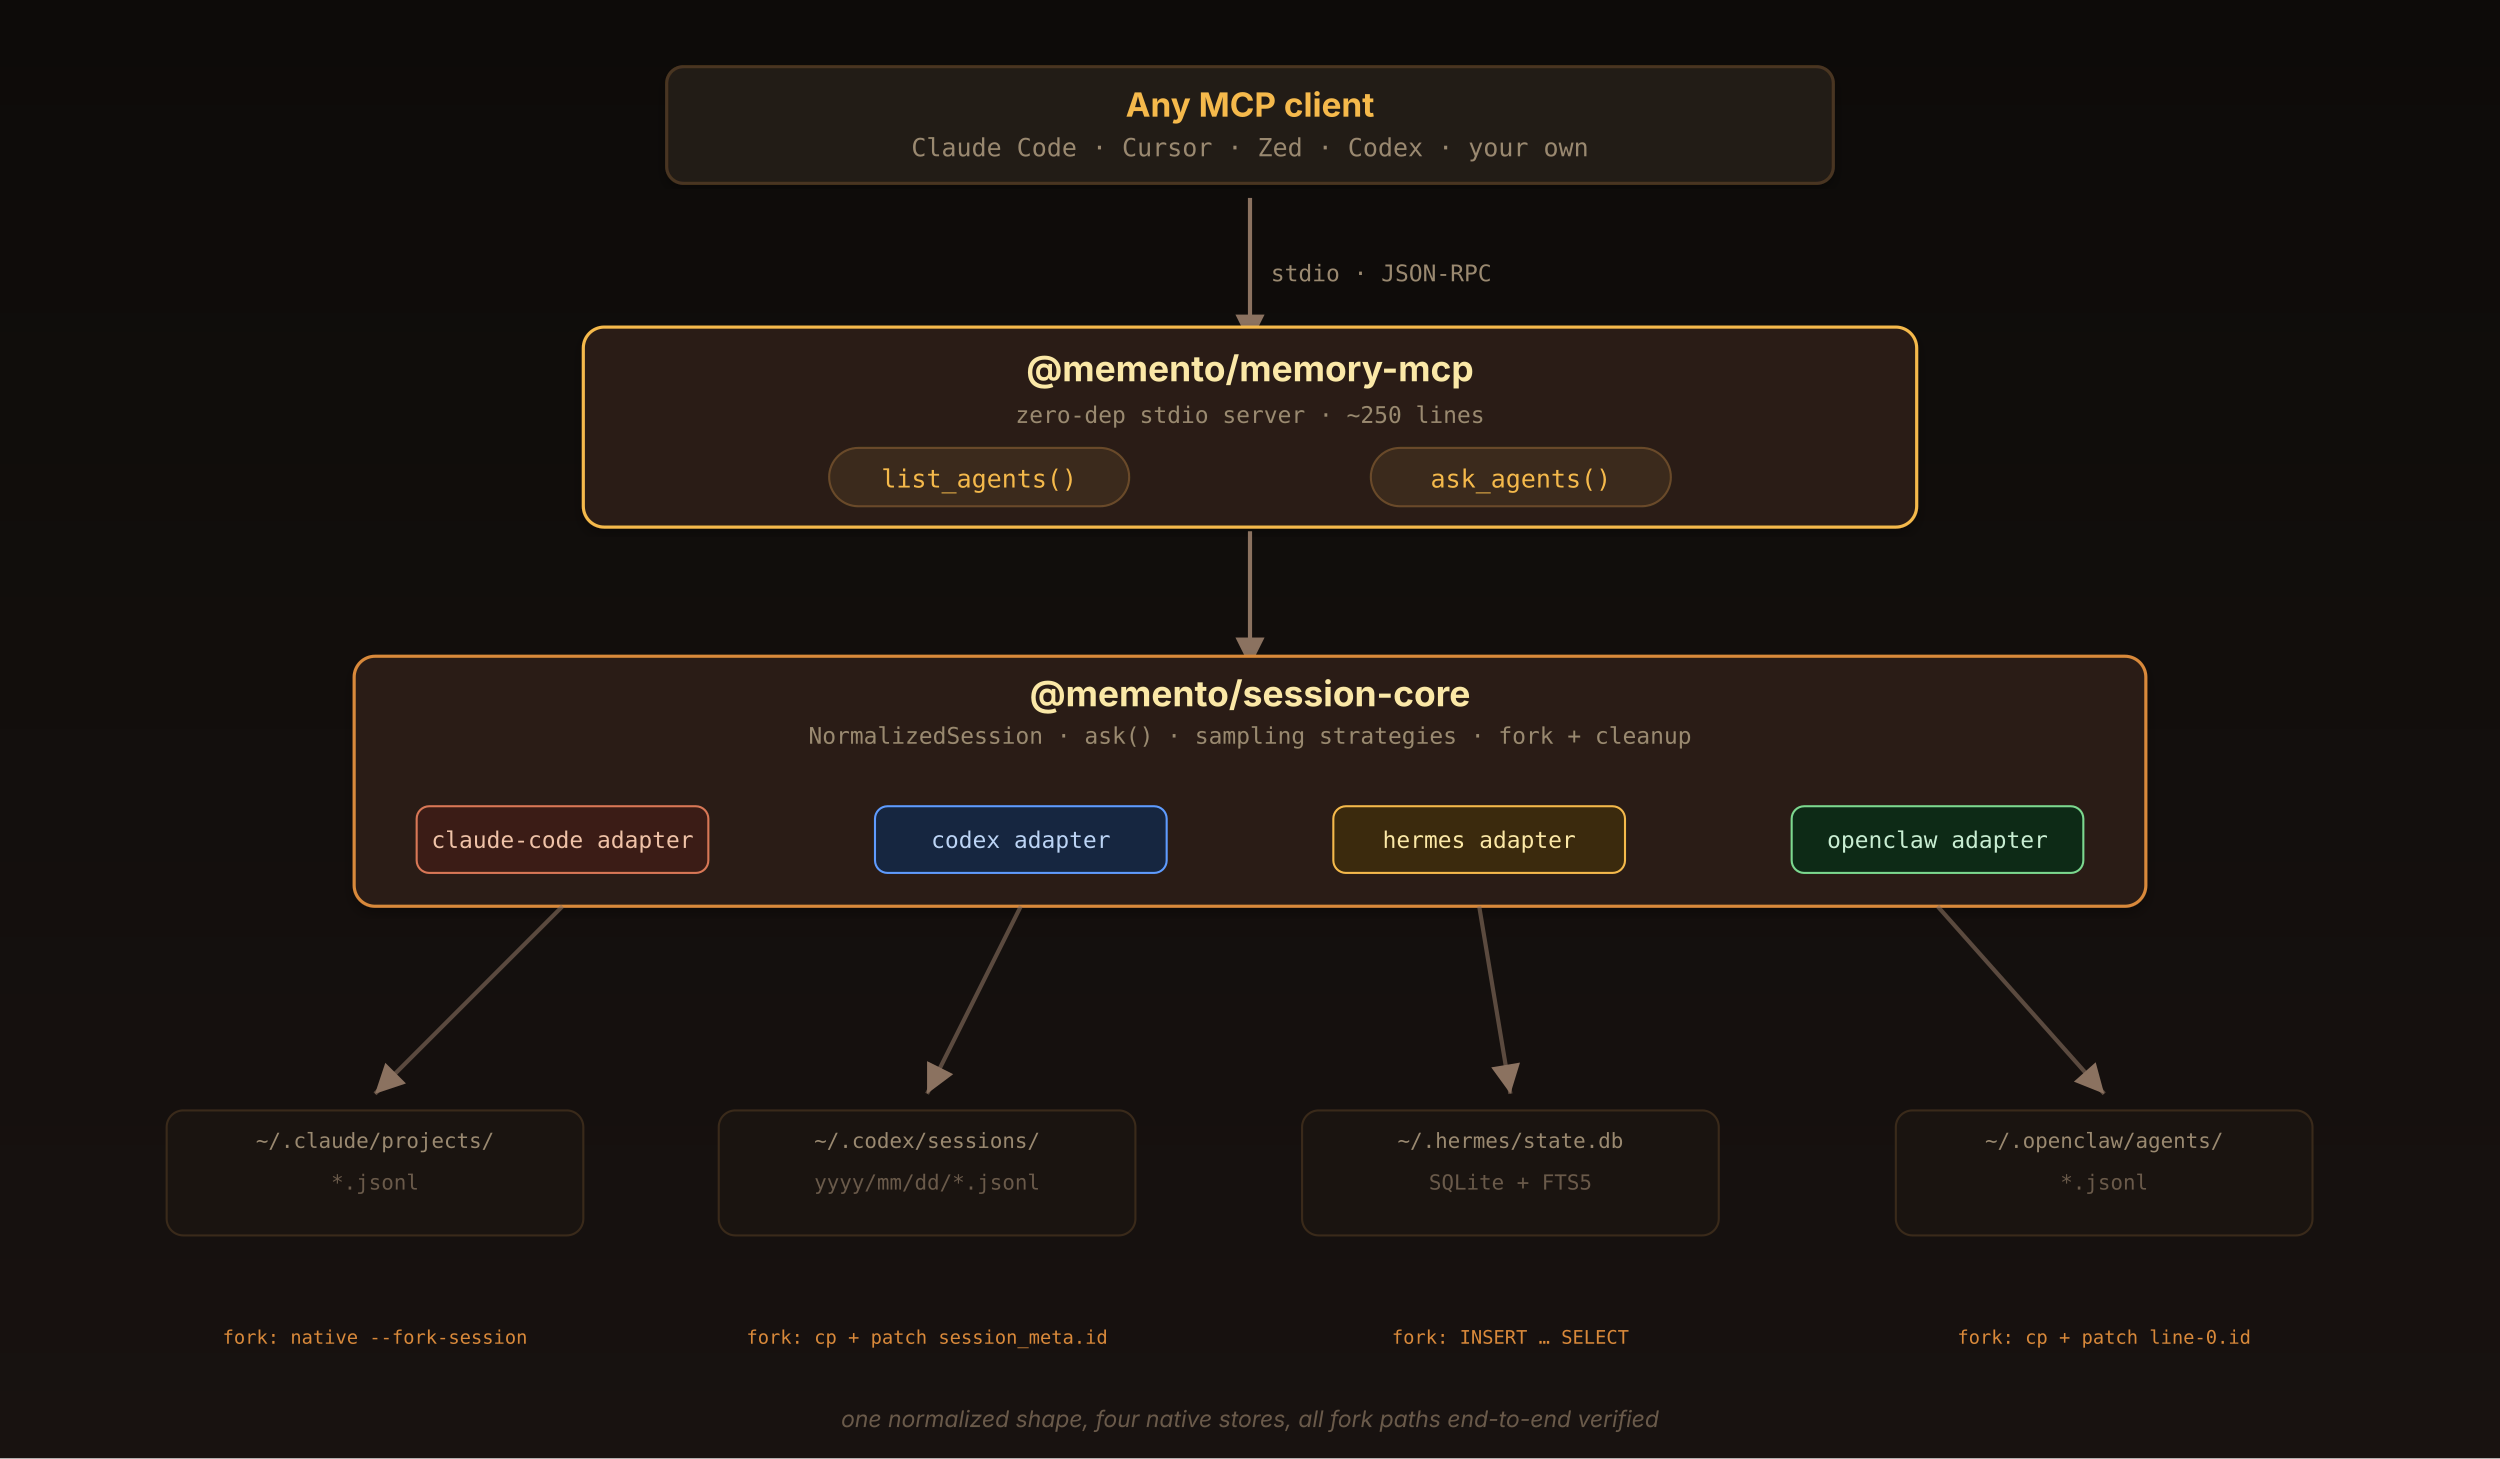
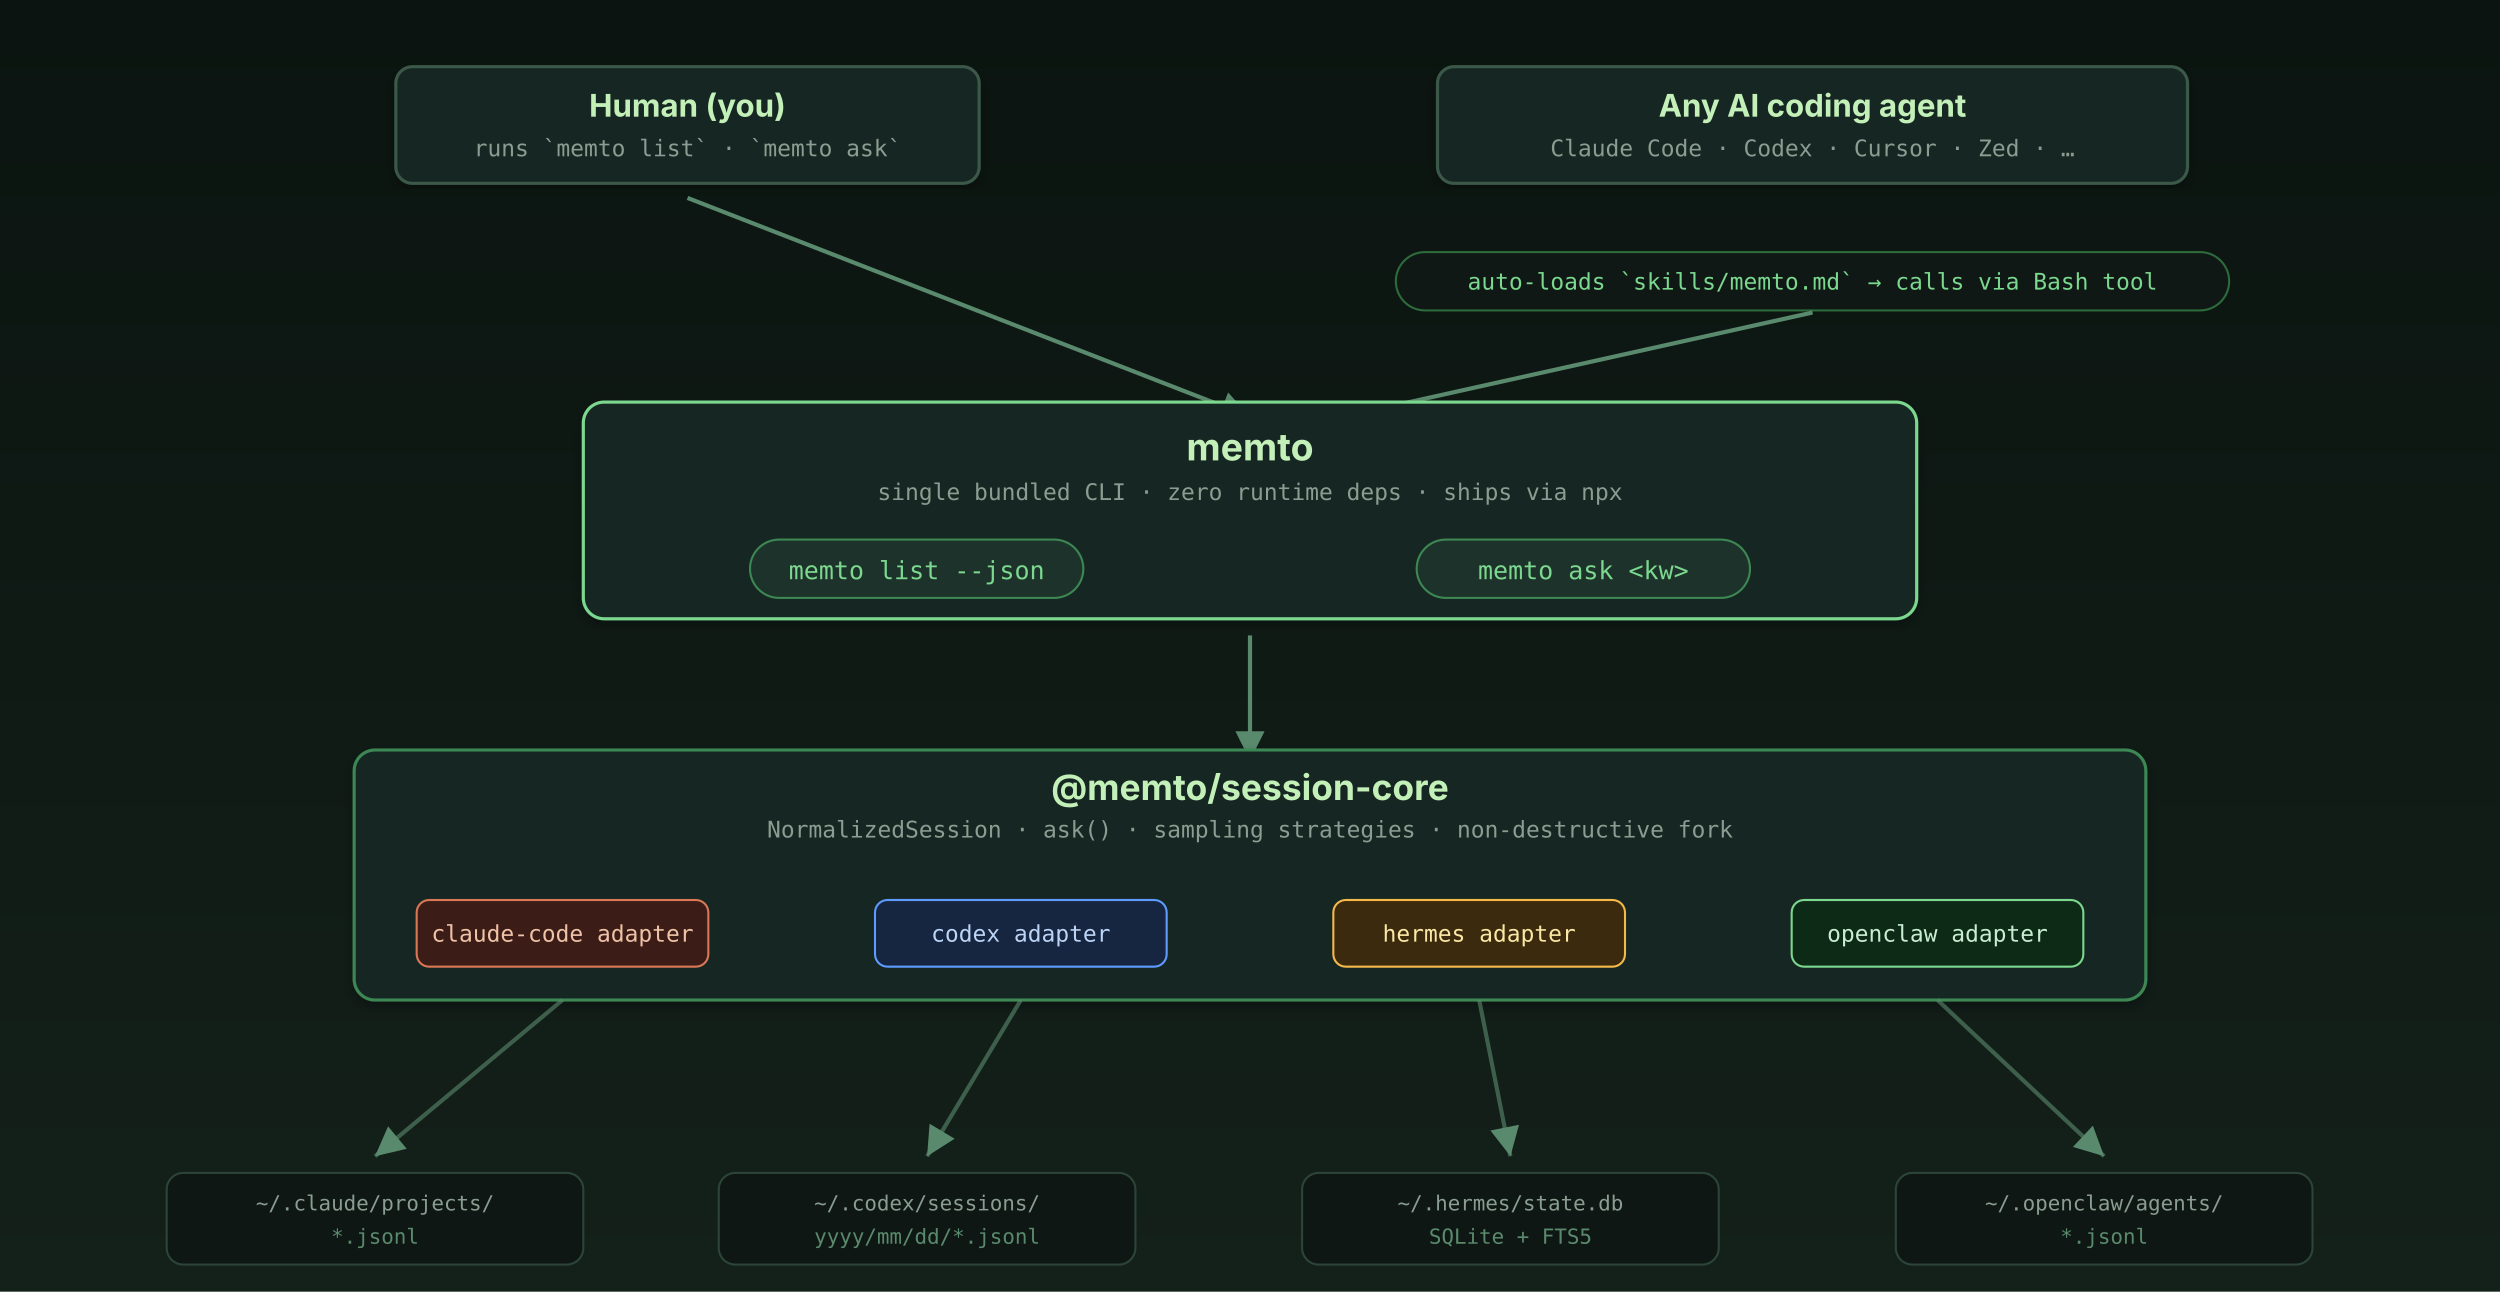
- <svg xmlns="http://www.w3.org/2000/svg" viewBox="0 0 1200 700" width="1200" height="700" role="img" aria-label="memento architecture diagram">
+ <svg xmlns="http://www.w3.org/2000/svg" viewBox="0 0 1200 620" width="1200" height="620" role="img" aria-label="memto architecture diagram">
  <defs>
    <linearGradient id="bg-arch" x1="0" y1="0" x2="0" y2="1">
-       <stop offset="0%" stop-color="#0d0b09" />
-       <stop offset="100%" stop-color="#181210" />
+       <stop offset="0%" stop-color="#0b1410" />
+       <stop offset="100%" stop-color="#14201a" />
    </linearGradient>
    <filter id="box-shadow" x="-5%" y="-5%" width="110%" height="110%">
      <feGaussianBlur in="SourceAlpha" stdDeviation="3" />
      <feOffset dx="0" dy="3" />
      <feComponentTransfer>
        <feFuncA type="linear" slope="0.3" />
      </feComponentTransfer>
      <feMerge>
        <feMergeNode />
        <feMergeNode in="SourceGraphic" />
      </feMerge>
    </filter>
    <marker id="arrow" viewBox="0 0 10 10" refX="10" refY="5" markerWidth="7" markerHeight="7" orient="auto">
-       <path d="M 0 0 L 10 5 L 0 10 z" fill="#8b7260" />
+       <path d="M 0 0 L 10 5 L 0 10 z" fill="#5a8a6d" />
    </marker>
  </defs>
-   <rect width="1200" height="700" fill="url(#bg-arch)" />
-   <g transform="translate(600, 60)" filter="url(#box-shadow)">
-     <rect x="-280" y="-28" width="560" height="56" rx="8" fill="#241d18" stroke="#4a3520" stroke-width="1.5" />
-     <text y="-4" font-family="-apple-system, sans-serif" font-size="16" font-weight="700" text-anchor="middle" fill="#f5b94c">Any MCP client</text>
-     <text y="15" font-family="ui-monospace, monospace" font-size="12" text-anchor="middle" fill="#9a8970">Claude Code · Cursor · Zed · Codex · your own</text>
+   <rect width="1200" height="620" fill="url(#bg-arch)" />
+   <g transform="translate(330, 60)" filter="url(#box-shadow)">
+     <rect x="-140" y="-28" width="280" height="56" rx="8" fill="#182722" stroke="#3a5848" stroke-width="1.5" />
+     <text y="-4" font-family="-apple-system, sans-serif" font-size="15" font-weight="700" text-anchor="middle" fill="#c3f0b8">Human (you)</text>
+     <text y="15" font-family="ui-monospace, monospace" font-size="11" text-anchor="middle" fill="#8a9d92">runs `memto list` · `memto ask`</text>
  </g>
-   <path d="M 600 95 L 600 165" stroke="#8b7260" stroke-width="2" fill="none" marker-end="url(#arrow)" />
-   <text x="610" y="135" font-family="ui-monospace, monospace" font-size="11" fill="#9a8970">stdio · JSON-RPC</text>
-   <g transform="translate(600, 205)" filter="url(#box-shadow)">
-     <rect x="-320" y="-48" width="640" height="96" rx="10" fill="#2a1f16" stroke="#f5b94c" stroke-width="1.5" />
-     <text y="-22" font-family="-apple-system, sans-serif" font-size="17" font-weight="700" text-anchor="middle" fill="#fbe8a7">@memento/memory-mcp</text>
-     <text y="-2" font-family="ui-monospace, monospace" font-size="11" text-anchor="middle" fill="#9a8970">zero-dep stdio server · ~250 lines</text>
-     <g transform="translate(-130, 24)">
-       <rect x="-72" y="-14" width="144" height="28" rx="14" fill="#3a2a1a" stroke="#6a4a2a" stroke-width="1" />
-       <text y="5" font-family="ui-monospace, monospace" font-size="12" text-anchor="middle" fill="#f5b94c">list_agents()</text>
+   <g transform="translate(870, 60)" filter="url(#box-shadow)">
+     <rect x="-180" y="-28" width="360" height="56" rx="8" fill="#182722" stroke="#3a5848" stroke-width="1.5" />
+     <text y="-4" font-family="-apple-system, sans-serif" font-size="15" font-weight="700" text-anchor="middle" fill="#c3f0b8">Any AI coding agent</text>
+     <text y="15" font-family="ui-monospace, monospace" font-size="11" text-anchor="middle" fill="#8a9d92">Claude Code · Codex · Cursor · Zed · …</text>
+   </g>
+   <g transform="translate(870, 135)">
+     <rect x="-200" y="-14" width="400" height="28" rx="14" fill="#0f1814" stroke="#2d6b3c" stroke-width="1" />
+     <text y="4" font-family="ui-monospace, monospace" font-size="11" text-anchor="middle" fill="#7bd88f">
+       auto-loads `skills/memto.md` → calls via Bash tool
+     </text>
+   </g>
+   <path d="M 330 95 L 600 200" stroke="#5a8a6d" stroke-width="2" fill="none" marker-end="url(#arrow)" />
+   <path d="M 870 150 L 600 210" stroke="#5a8a6d" stroke-width="2" fill="none" marker-end="url(#arrow)" />
+   <g transform="translate(600, 245)" filter="url(#box-shadow)">
+     <rect x="-320" y="-52" width="640" height="104" rx="10" fill="#172721" stroke="#7bd88f" stroke-width="1.5" />
+     <text y="-24" font-family="-apple-system, sans-serif" font-size="18" font-weight="700" text-anchor="middle" fill="#c3f0b8">memto</text>
+     <text y="-5" font-family="ui-monospace, monospace" font-size="11" text-anchor="middle" fill="#8a9d92">single bundled CLI · zero runtime deps · ships via npx</text>
+     <g transform="translate(-160, 28)">
+       <rect x="-80" y="-14" width="160" height="28" rx="14" fill="#1e3329" stroke="#3d8754" stroke-width="1" />
+       <text y="5" font-family="ui-monospace, monospace" font-size="12" text-anchor="middle" fill="#7bd88f">memto list --json</text>
    </g>
-     <g transform="translate(130, 24)">
-       <rect x="-72" y="-14" width="144" height="28" rx="14" fill="#3a2a1a" stroke="#6a4a2a" stroke-width="1" />
-       <text y="5" font-family="ui-monospace, monospace" font-size="12" text-anchor="middle" fill="#f5b94c">ask_agents()</text>
+     <g transform="translate(160, 28)">
+       <rect x="-80" y="-14" width="160" height="28" rx="14" fill="#1e3329" stroke="#3d8754" stroke-width="1" />
+       <text y="5" font-family="ui-monospace, monospace" font-size="12" text-anchor="middle" fill="#7bd88f">memto ask &lt;kw&gt;</text>
    </g>
  </g>
-   <path d="M 600 255 L 600 320" stroke="#8b7260" stroke-width="2" fill="none" marker-end="url(#arrow)" />
-   <g transform="translate(600, 375)" filter="url(#box-shadow)">
-     <rect x="-430" y="-60" width="860" height="120" rx="10" fill="#2a1f16" stroke="#d9893a" stroke-width="1.5" />
-     <text y="-36" font-family="-apple-system, sans-serif" font-size="17" font-weight="700" text-anchor="middle" fill="#fbe8a7">@memento/session-core</text>
-     <text y="-18" font-family="ui-monospace, monospace" font-size="11" text-anchor="middle" fill="#9a8970">NormalizedSession · ask() · sampling strategies · fork + cleanup</text>
+   <path d="M 600 305 L 600 365" stroke="#5a8a6d" stroke-width="2" fill="none" marker-end="url(#arrow)" />
+   <g transform="translate(600, 420)" filter="url(#box-shadow)">
+     <rect x="-430" y="-60" width="860" height="120" rx="10" fill="#172721" stroke="#3d8754" stroke-width="1.5" />
+     <text y="-36" font-family="-apple-system, sans-serif" font-size="17" font-weight="700" text-anchor="middle" fill="#c3f0b8">@memto/session-core</text>
+     <text y="-18" font-family="ui-monospace, monospace" font-size="11" text-anchor="middle" fill="#8a9d92">NormalizedSession · ask() · sampling strategies · non-destructive fork</text>
    <g transform="translate(-330, 28)" font-family="ui-monospace, monospace" font-size="11">
      <rect x="-70" y="-16" width="140" height="32" rx="6" fill="#3a1e15" stroke="#d97757" stroke-width="1" />
      <text y="4" text-anchor="middle" fill="#f0c2a8">claude-code adapter</text>
    </g>
    <g transform="translate(-110, 28)" font-family="ui-monospace, monospace" font-size="11">
      <rect x="-70" y="-16" width="140" height="32" rx="6" fill="#152640" stroke="#5e9bff" stroke-width="1" />
      <text y="4" text-anchor="middle" fill="#bcd4f5">codex adapter</text>
    </g>
    <g transform="translate(110, 28)" font-family="ui-monospace, monospace" font-size="11">
      <rect x="-70" y="-16" width="140" height="32" rx="6" fill="#3a2a0a" stroke="#f5b94c" stroke-width="1" />
      <text y="4" text-anchor="middle" fill="#fbe8a7">hermes adapter</text>
    </g>
    <g transform="translate(330, 28)" font-family="ui-monospace, monospace" font-size="11">
      <rect x="-70" y="-16" width="140" height="32" rx="6" fill="#0f2a18" stroke="#7bd88f" stroke-width="1" />
      <text y="4" text-anchor="middle" fill="#c8eed2">openclaw adapter</text>
    </g>
  </g>
-   <path d="M 270 435 L 180 525" stroke="#8b7260" stroke-width="2" fill="none" marker-end="url(#arrow)" stroke-opacity="0.6" />
-   <path d="M 490 435 L 445 525" stroke="#8b7260" stroke-width="2" fill="none" marker-end="url(#arrow)" stroke-opacity="0.6" />
-   <path d="M 710 435 L 725 525" stroke="#8b7260" stroke-width="2" fill="none" marker-end="url(#arrow)" stroke-opacity="0.6" />
-   <path d="M 930 435 L 1010 525" stroke="#8b7260" stroke-width="2" fill="none" marker-end="url(#arrow)" stroke-opacity="0.6" />
+   <path d="M 270 480 L 180 555" stroke="#5a8a6d" stroke-width="2" fill="none" marker-end="url(#arrow)" stroke-opacity="0.6" />
+   <path d="M 490 480 L 445 555" stroke="#5a8a6d" stroke-width="2" fill="none" marker-end="url(#arrow)" stroke-opacity="0.6" />
+   <path d="M 710 480 L 725 555" stroke="#5a8a6d" stroke-width="2" fill="none" marker-end="url(#arrow)" stroke-opacity="0.6" />
+   <path d="M 930 480 L 1010 555" stroke="#5a8a6d" stroke-width="2" fill="none" marker-end="url(#arrow)" stroke-opacity="0.6" />
  <g font-family="ui-monospace, monospace" font-size="10" text-anchor="middle">
-     <g transform="translate(180, 555)">
-       <rect x="-100" y="-22" width="200" height="60" rx="8" fill="#1a1410" stroke="#3a2a1a" stroke-width="1" />
-       <text y="-4" fill="#9a8970">~/.claude/projects/</text>
-       <text y="16" fill="#6a5a4a">*.jsonl</text>
+     <g transform="translate(180, 585)">
+       <rect x="-100" y="-22" width="200" height="44" rx="8" fill="#0e1713" stroke="#2c4538" stroke-width="1" />
+       <text y="-4" fill="#8a9d92">~/.claude/projects/</text>
+       <text y="12" fill="#5a8a6d">*.jsonl</text>
    </g>
-     <g transform="translate(445, 555)">
-       <rect x="-100" y="-22" width="200" height="60" rx="8" fill="#1a1410" stroke="#3a2a1a" stroke-width="1" />
-       <text y="-4" fill="#9a8970">~/.codex/sessions/</text>
-       <text y="16" fill="#6a5a4a">yyyy/mm/dd/*.jsonl</text>
+     <g transform="translate(445, 585)">
+       <rect x="-100" y="-22" width="200" height="44" rx="8" fill="#0e1713" stroke="#2c4538" stroke-width="1" />
+       <text y="-4" fill="#8a9d92">~/.codex/sessions/</text>
+       <text y="12" fill="#5a8a6d">yyyy/mm/dd/*.jsonl</text>
    </g>
-     <g transform="translate(725, 555)">
-       <rect x="-100" y="-22" width="200" height="60" rx="8" fill="#1a1410" stroke="#3a2a1a" stroke-width="1" />
-       <text y="-4" fill="#9a8970">~/.hermes/state.db</text>
-       <text y="16" fill="#6a5a4a">SQLite + FTS5</text>
+     <g transform="translate(725, 585)">
+       <rect x="-100" y="-22" width="200" height="44" rx="8" fill="#0e1713" stroke="#2c4538" stroke-width="1" />
+       <text y="-4" fill="#8a9d92">~/.hermes/state.db</text>
+       <text y="12" fill="#5a8a6d">SQLite + FTS5</text>
    </g>
-     <g transform="translate(1010, 555)">
-       <rect x="-100" y="-22" width="200" height="60" rx="8" fill="#1a1410" stroke="#3a2a1a" stroke-width="1" />
-       <text y="-4" fill="#9a8970">~/.openclaw/agents/</text>
-       <text y="16" fill="#6a5a4a">*.jsonl</text>
+     <g transform="translate(1010, 585)">
+       <rect x="-100" y="-22" width="200" height="44" rx="8" fill="#0e1713" stroke="#2c4538" stroke-width="1" />
+       <text y="-4" fill="#8a9d92">~/.openclaw/agents/</text>
+       <text y="12" fill="#5a8a6d">*.jsonl</text>
    </g>
  </g>
-   <g font-family="ui-monospace, monospace" font-size="9" text-anchor="middle" fill="#d9893a">
-     <text x="180" y="645">fork: native --fork-session</text>
-     <text x="445" y="645">fork: cp + patch session_meta.id</text>
-     <text x="725" y="645">fork: INSERT … SELECT</text>
-     <text x="1010" y="645">fork: cp + patch line-0.id</text>
-   </g>
-   <text x="600" y="685" font-family="-apple-system, sans-serif" font-size="11" text-anchor="middle" fill="#6a5a4a" font-style="italic">
-     one normalized shape, four native stores, all fork paths end-to-end verified
-   </text>
</svg>
